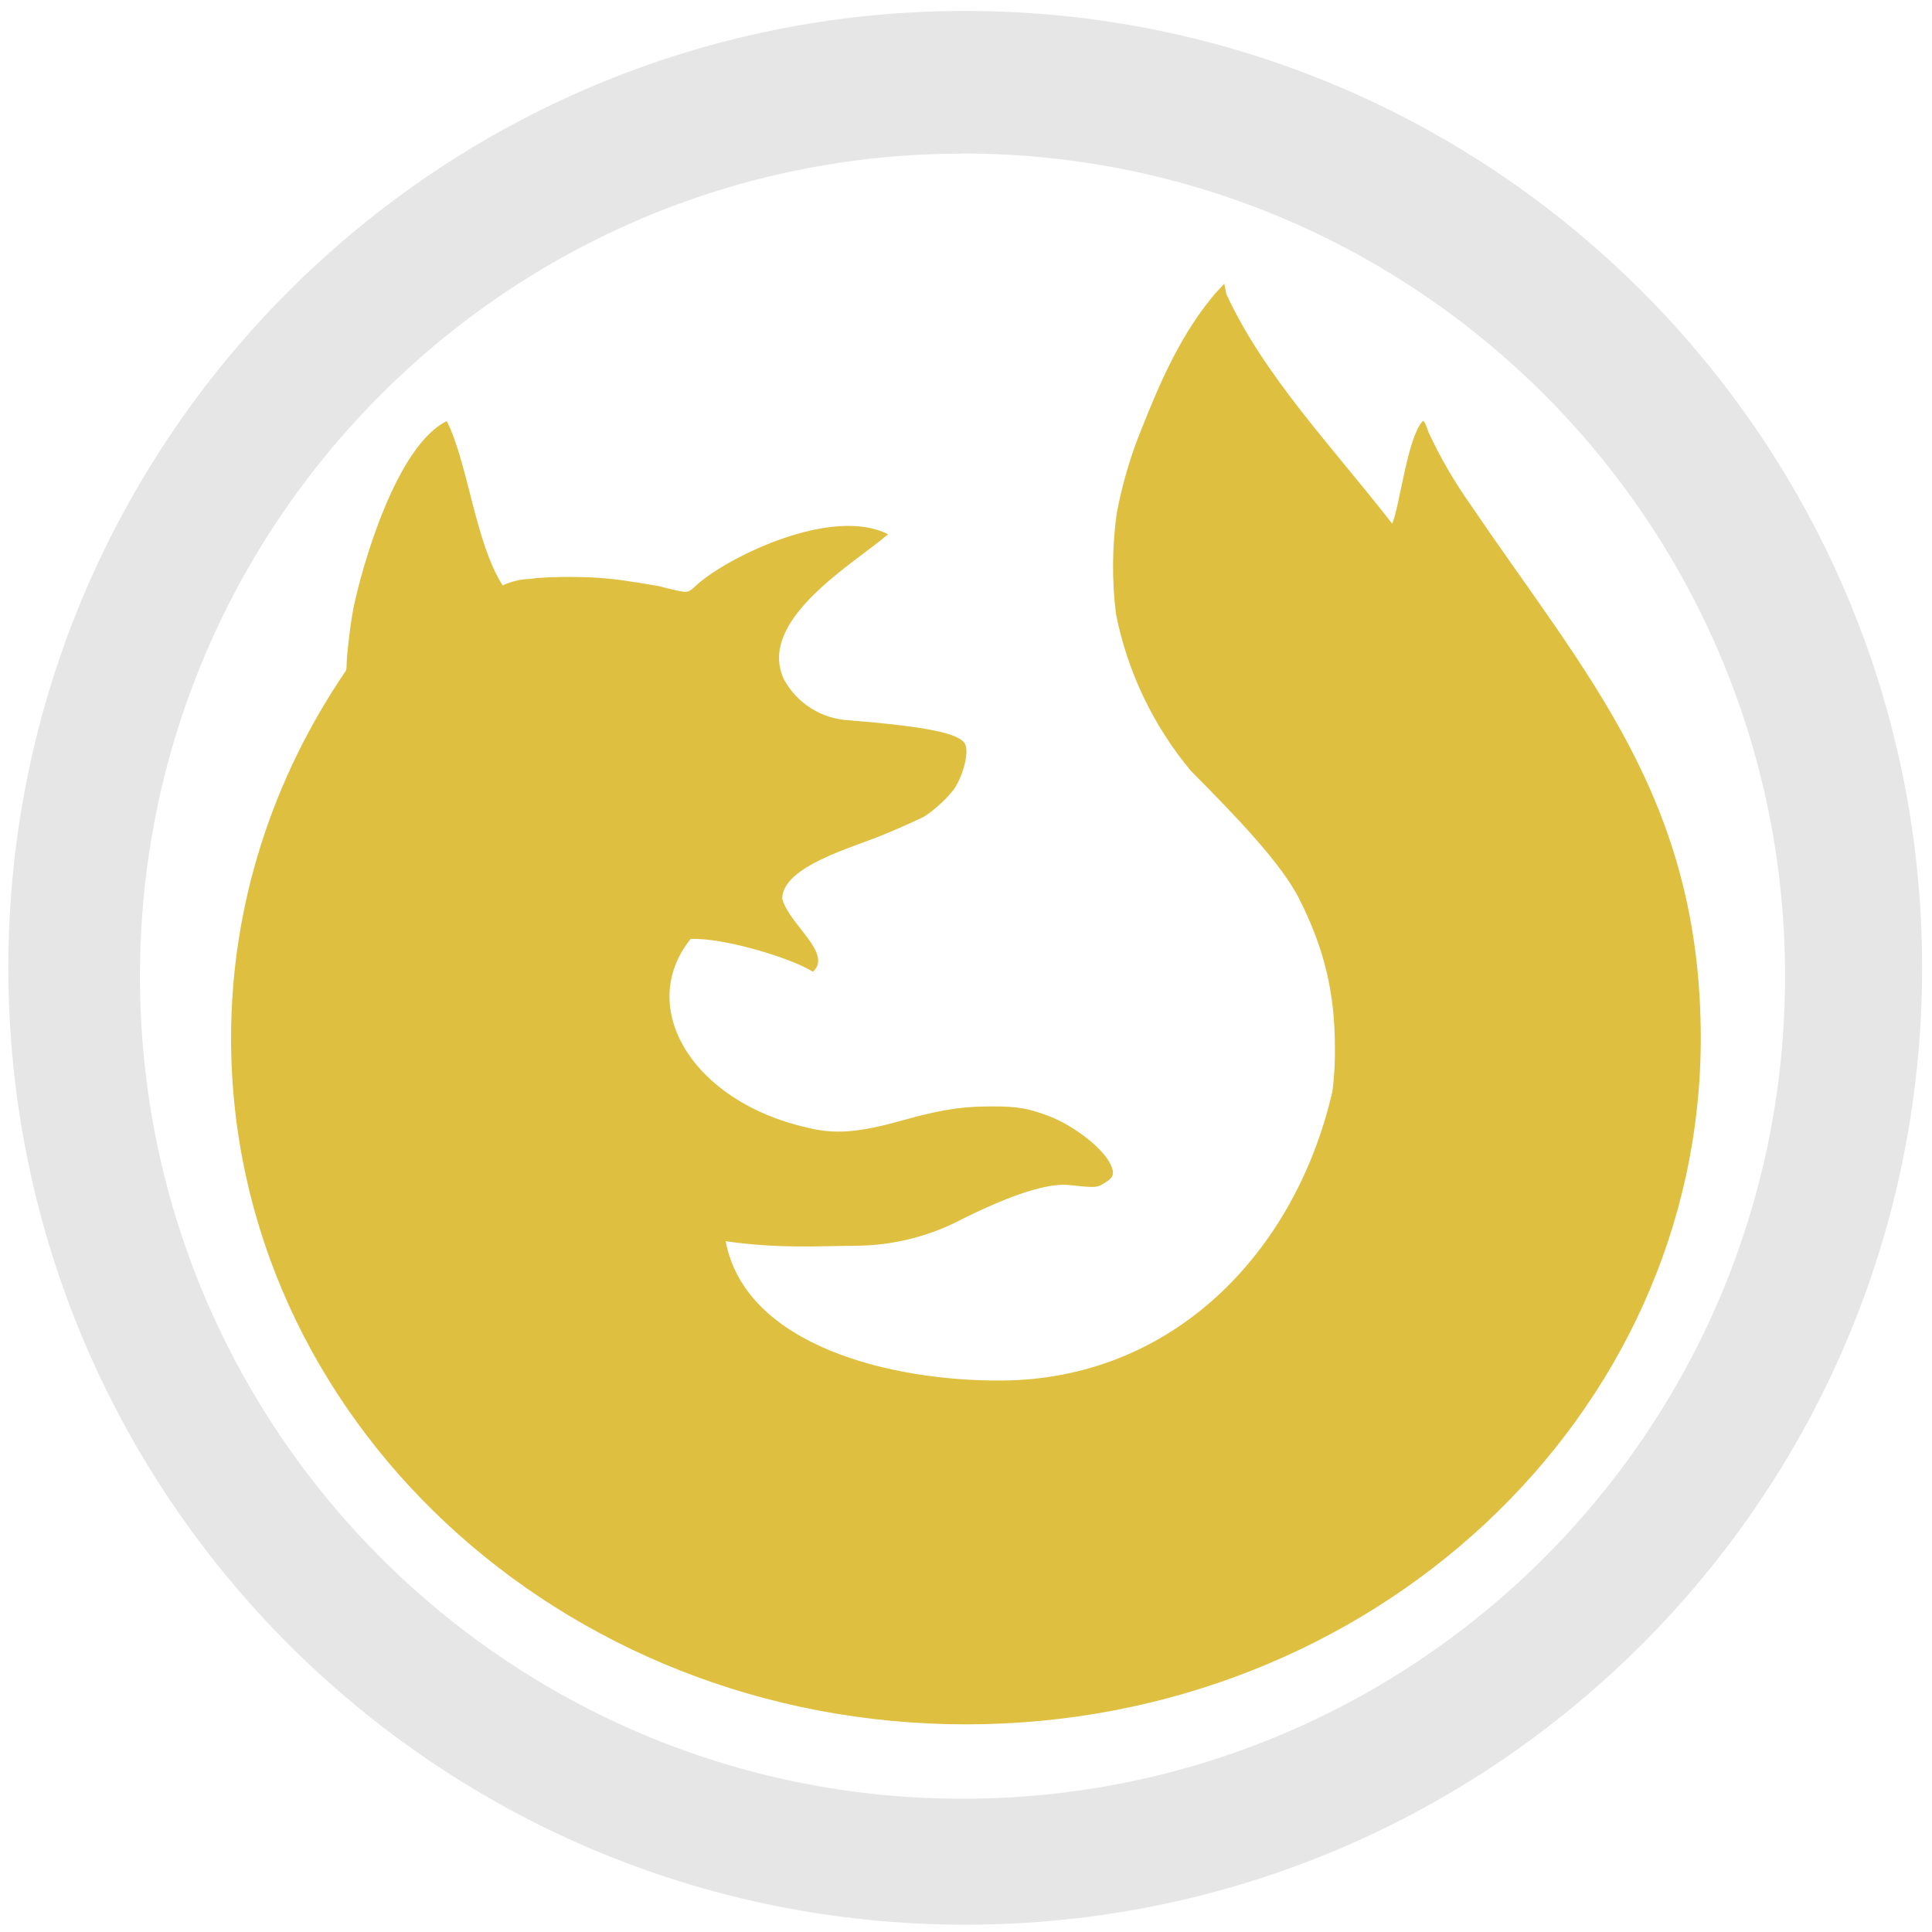
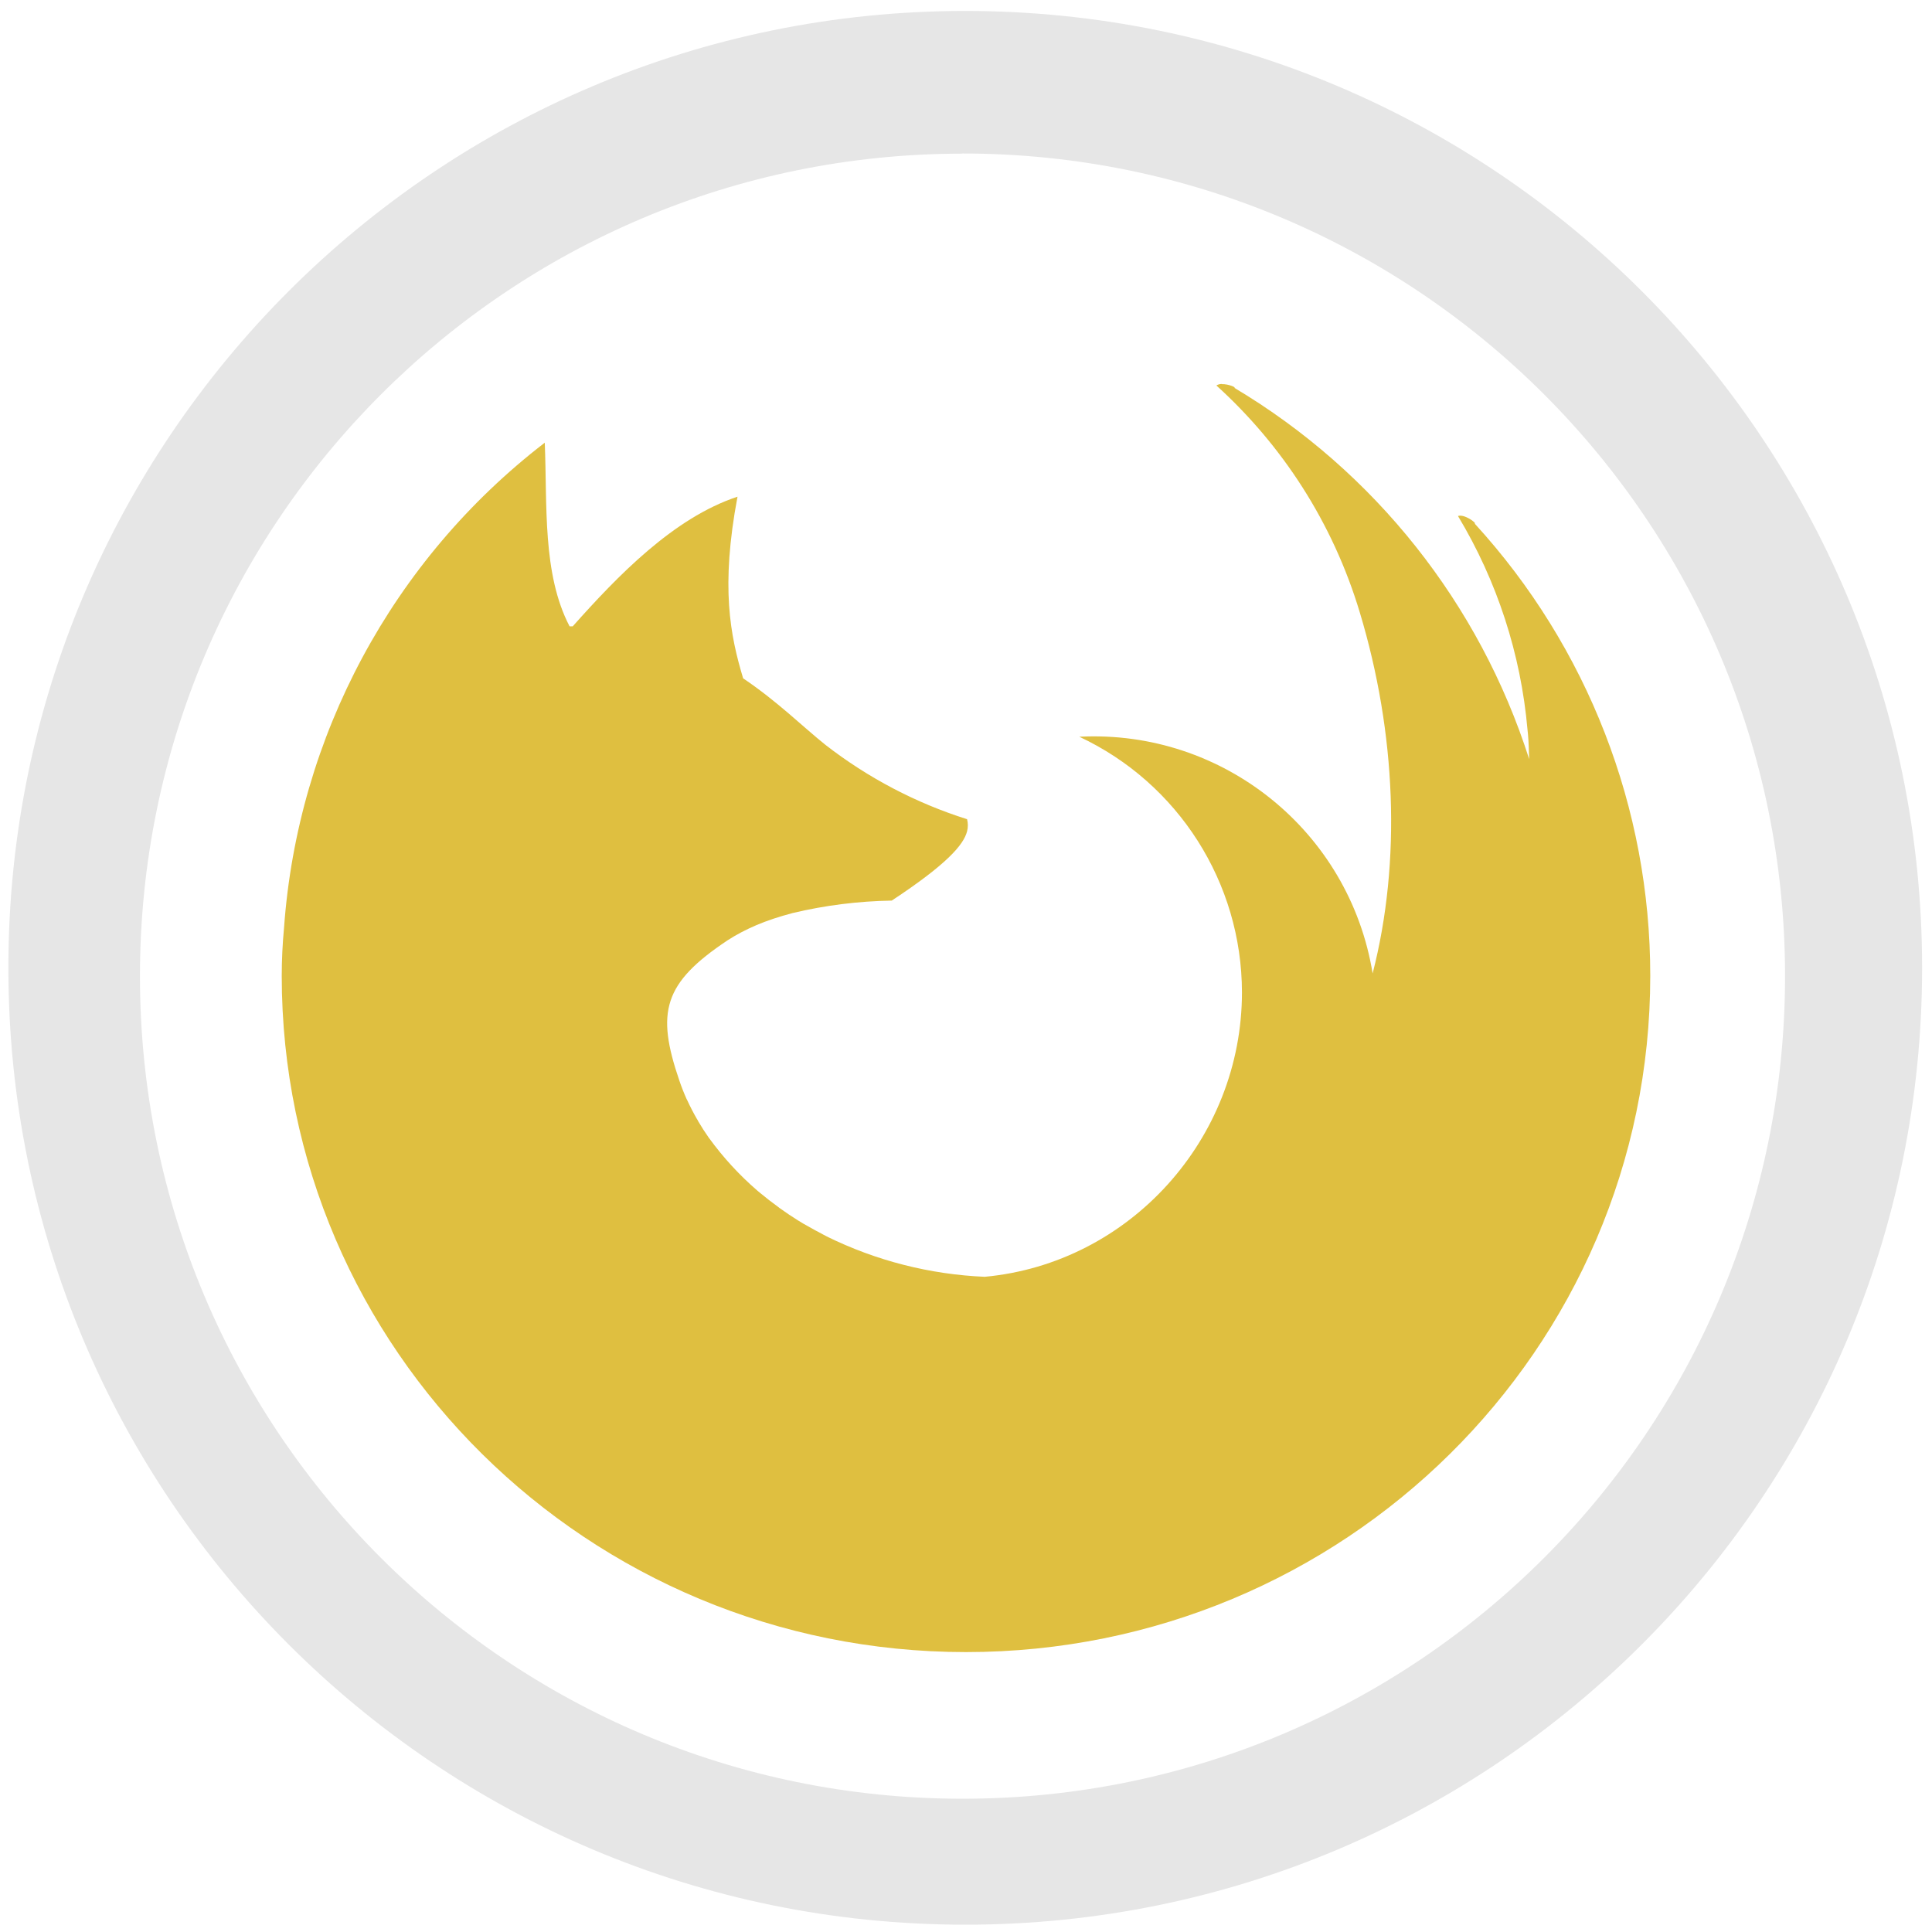
<svg xmlns="http://www.w3.org/2000/svg" width="48" height="48" viewBox="0 0 12.7 12.7" version="1.1" id="svg6">
  <defs id="defs10" />
  <path d="m 6.344,0.072 a 6.29,6.29 0 0 0 -6.289,6.29 6.29,6.29 0 0 0 6.29,6.29 6.29,6.29 0 0 0 6.29,-6.29 6.29,6.29 0 0 0 -6.291,-6.29 z M 6.326,1.009 A 5.407,5.407 0 0 1 11.734,6.416 5.407,5.407 0 0 1 6.326,11.824 5.407,5.407 0 0 1 0.92,6.416 5.407,5.407 0 0 1 6.326,1.01 Z" id="path2" style="fill:#e6e6e6" />
-   <path d="M 8.048,1.865 8.061,1.932 C 8.308,2.472 8.775,2.956 9.152,3.443 9.204,3.31 9.252,2.882 9.349,2.772 9.353,2.77 9.354,2.768 9.357,2.768 c 0.005,0 0.02,0.031 0.031,0.068 a 3.05,3.05 0 0 0 0.286,0.492 c 0.75,1.108 1.506,1.92 1.506,3.497 0,2.49 -2.163,4.51 -4.83,4.51 -2.668,0 -4.831,-2.02 -4.831,-4.51 0,-0.89 0.279,-1.719 0.756,-2.418 0,-0.008 0.003,-0.012 0.003,-0.023 0,-0.073 0.025,-0.283 0.046,-0.39 C 2.38,3.722 2.606,2.929 2.937,2.768 3.079,3.054 3.122,3.561 3.304,3.848 A 0.472,0.472 0 0 1 3.492,3.805 L 3.511,3.802 A 0.597,0.597 0 0 1 3.557,3.798 H 3.561 L 3.609,3.795 3.615,3.794 h 0.046 l 0.01,-10e-4 a 2.008,2.008 0 0 1 0.113,0 2.286,2.286 0 0 1 0.381,0.033 l 0.026,0.003 c 0.009,0 0.016,0.004 0.024,0.005 0.008,0 0.015,0.002 0.021,0.003 l 0.03,0.005 0.017,0.003 0.043,0.007 C 4.536,3.904 4.514,3.905 4.584,3.841 4.8,3.652 5.475,3.327 5.838,3.512 5.61,3.707 4.972,4.077 5.153,4.465 a 0.515,0.515 0 0 0 0.43,0.27 C 6.1,4.777 6.313,4.822 6.345,4.893 6.371,4.951 6.329,5.108 6.267,5.193 A 0.831,0.831 0 0 1 6.073,5.369 5.168,5.168 0 0 1 5.8,5.49 C 5.608,5.57 5.142,5.695 5.142,5.908 5.188,6.079 5.476,6.266 5.344,6.388 5.205,6.299 4.759,6.163 4.54,6.172 4.177,6.625 4.557,7.244 5.305,7.412 5.485,7.458 5.647,7.446 5.938,7.363 6.23,7.281 6.367,7.273 6.53,7.273 c 0.158,0 0.23,0.013 0.364,0.063 0.158,0.06 0.347,0.204 0.401,0.308 0.042,0.082 0.02,0.1 -0.052,0.143 C 7.208,7.807 7.188,7.807 7.029,7.79 6.921,7.779 6.726,7.815 6.33,8.011 A 1.521,1.521 0 0 1 5.62,8.189 C 5.374,8.191 5.116,8.209 4.77,8.159 4.901,8.849 5.863,9.079 6.579,9.075 7.709,9.07 8.515,8.235 8.759,7.173 A 2.09,2.09 0 0 0 8.775,6.888 C 8.775,6.53 8.707,6.241 8.545,5.918 8.43,5.681 8.117,5.358 7.828,5.067 A 2.315,2.315 0 0 1 7.336,4.037 2.543,2.543 0 0 1 7.341,3.373 2.923,2.923 0 0 1 7.477,2.888 C 7.609,2.553 7.737,2.241 7.96,1.963 L 7.99,1.927 Z" id="path4" style="opacity:0.75;fill:#d4aa00" />
+   <path d="m 8.032,2.524 a 0.063,0.063 0 0 0 -0.036,0.01 c 0.43,0.39 0.764,0.897 0.943,1.493 0.238,0.79 0.274,1.633 0.084,2.372 A 1.857,1.857 0 0 0 7.095,4.843 c 0.651,0.305 1.068,0.96 1.069,1.68 0,0.964 -0.739,1.782 -1.691,1.87 A 2.602,2.602 0 0 1 5.435,8.128 L 5.36,8.088 5.283,8.045 5.245,8.022 A 2.25,2.25 0 0 1 5.126,7.942 L 5.113,7.932 A 2.14,2.14 0 0 1 4.997,7.842 L 4.979,7.827 A 2.03,2.03 0 0 1 4.664,7.485 L 4.66,7.48 A 1.644,1.644 0 0 1 4.588,7.368 V 7.367 L 4.583,7.358 4.582,7.357 A 1.513,1.513 0 0 1 4.516,7.229 L 4.514,7.226 A 1.379,1.379 0 0 1 4.466,7.104 C 4.311,6.652 4.361,6.462 4.783,6.181 4.84,6.144 4.903,6.111 4.973,6.081 5.044,6.051 5.123,6.025 5.21,6.002 A 3.03,3.03 0 0 1 5.862,5.92 C 6.223,5.682 6.334,5.554 6.357,5.465 a 0.158,0.158 0 0 0 0,-0.08 2.98,2.98 0 0 1 -0.93,-0.488 C 5.28,4.78 5.111,4.611 4.885,4.459 4.8,4.176 4.736,3.859 4.848,3.265 4.427,3.404 4.058,3.788 3.765,4.117 H 3.744 C 3.564,3.772 3.598,3.32 3.581,2.91 A 4.422,4.422 0 0 0 1.867,6.1 3.385,3.385 0 0 0 1.852,6.414 c 0,2.456 2.014,4.446 4.498,4.446 2.484,0 4.498,-1.99 4.498,-4.446 A 4.4,4.4 0 0 0 9.694,3.442 C 9.71,3.441 9.627,3.377 9.584,3.392 a 3.28,3.28 0 0 1 0.457,1.404 l 0.003,0.029 c 0.005,0.054 0.006,0.11 0.008,0.165 A 4.4,4.4 0 0 0 8.115,2.55 C 8.126,2.546 8.075,2.524 8.032,2.525 Z" id="path4" style="opacity:0.75;fill:#d4aa00" />
</svg>
